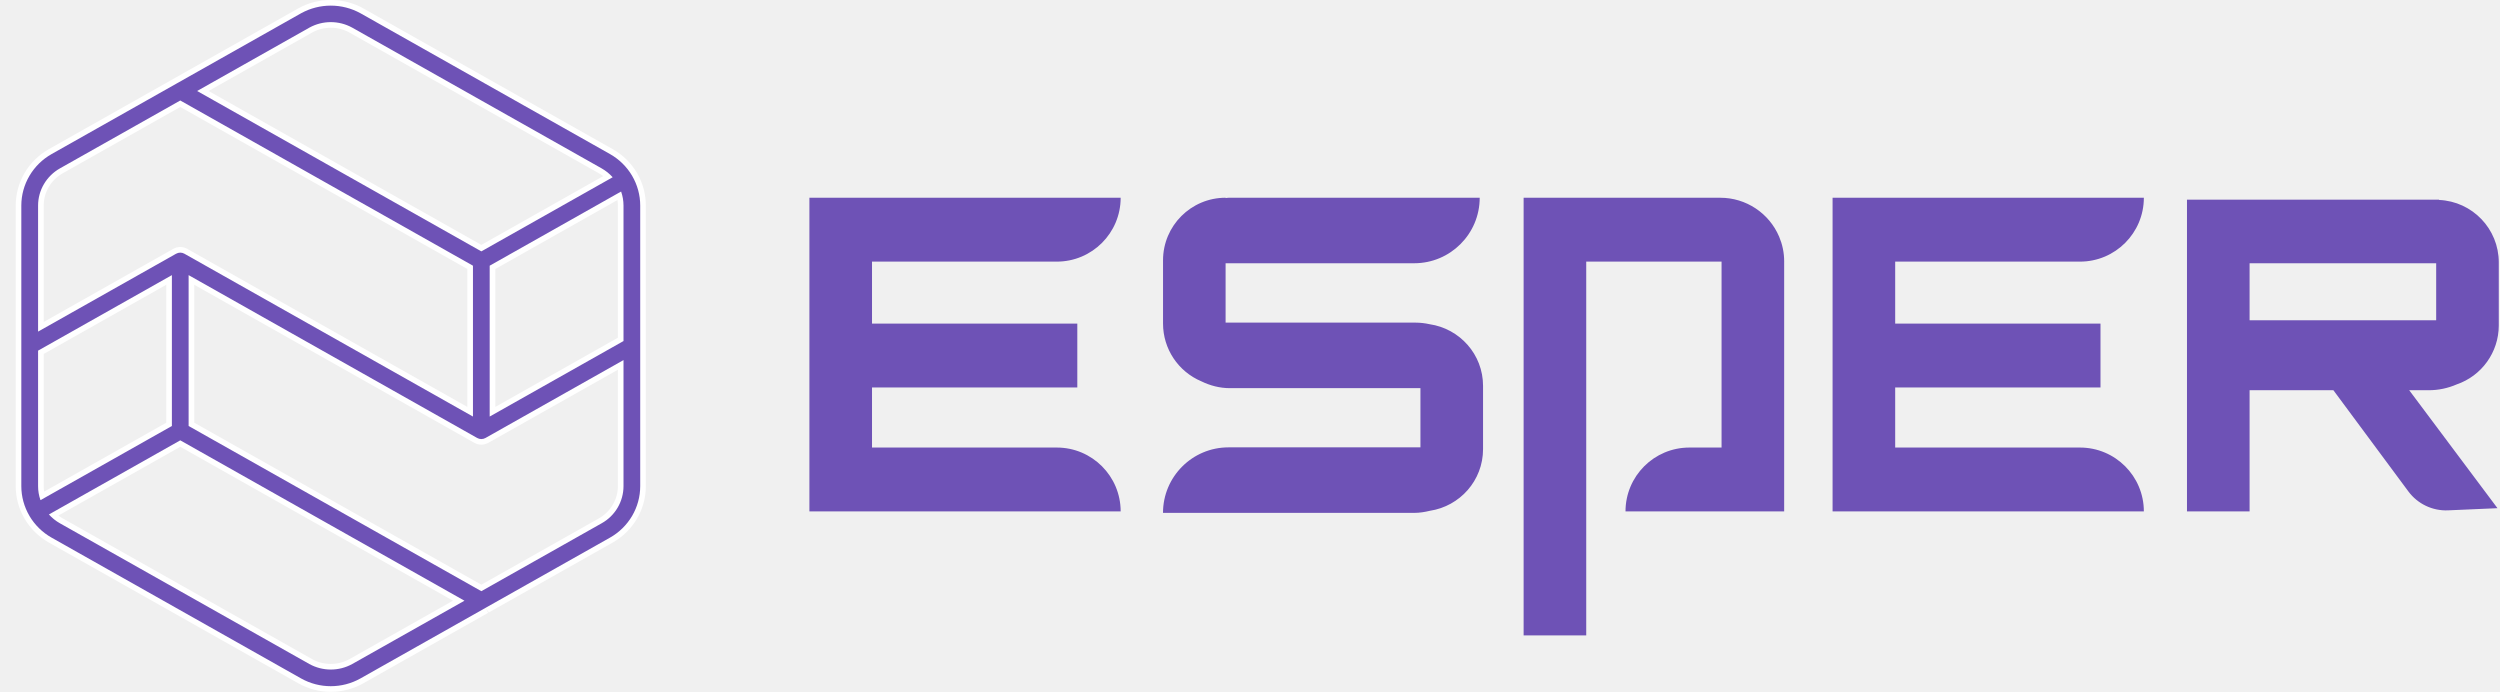
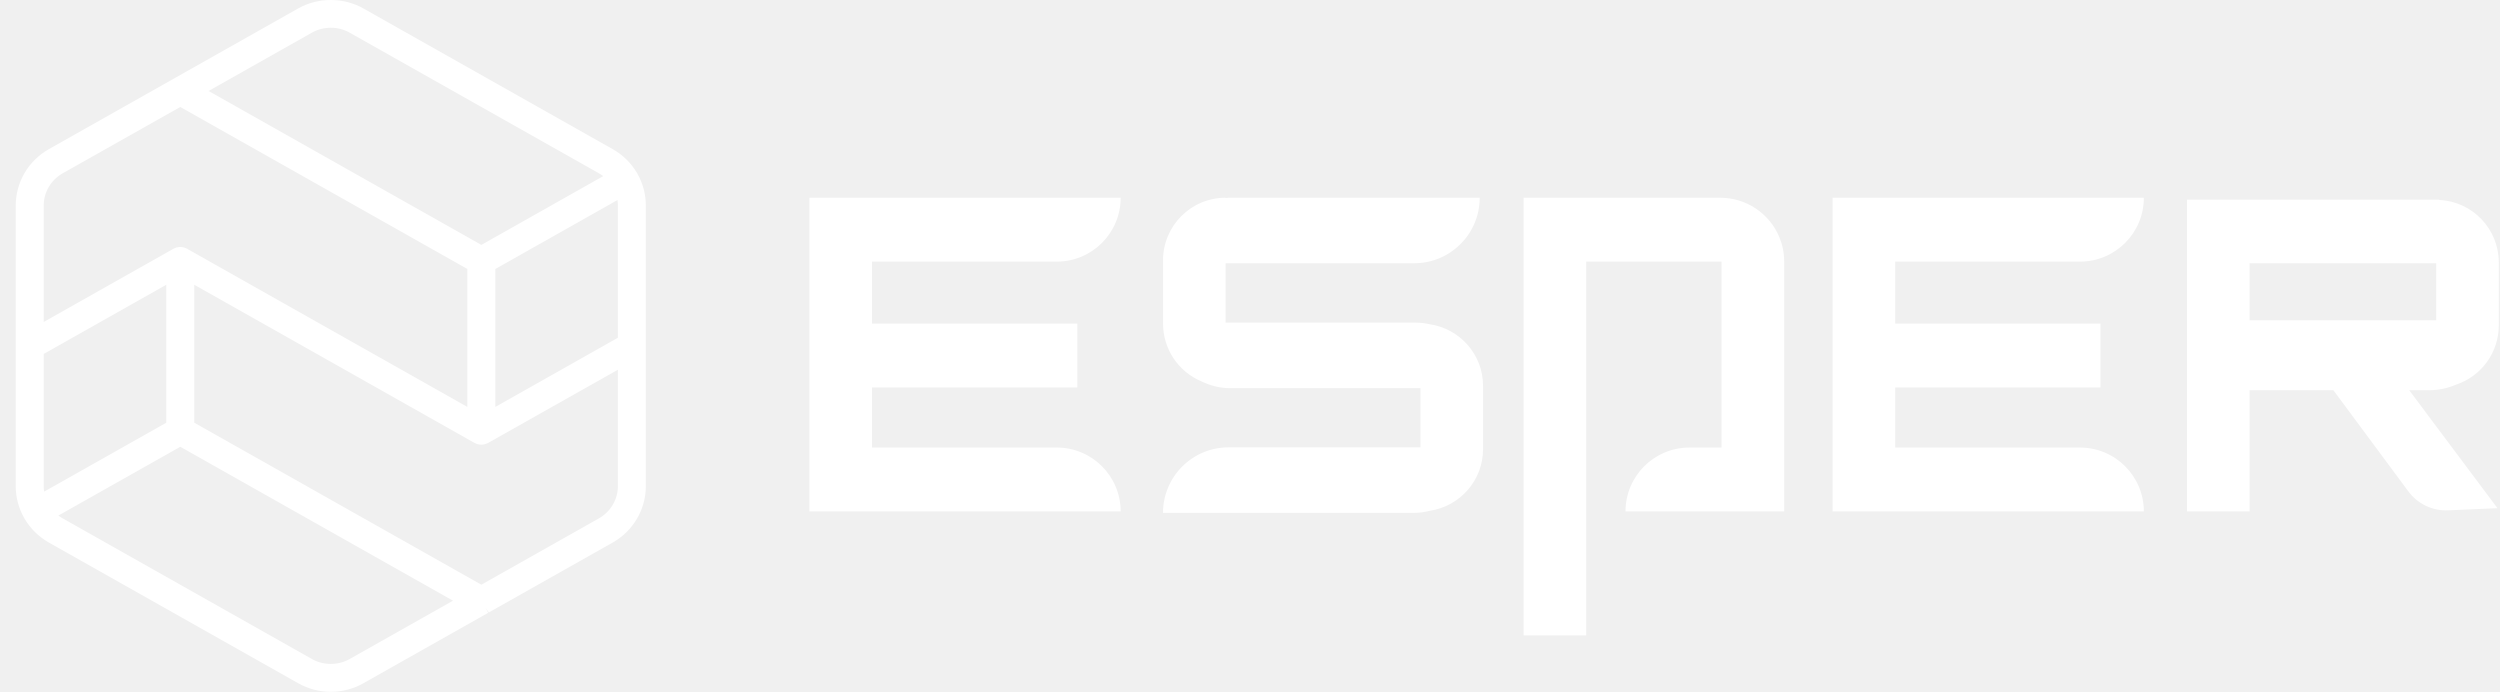
<svg xmlns="http://www.w3.org/2000/svg" width="159" height="44" viewBox="0 0 159 44">
  <g fill="none" fill-rule="evenodd">
-     <path fill="#6E52B6" d="M113.473 16.619c0-.553-.114-1.08-.317-1.56a4.065 4.065 0 0 0-3.745-2.482H96.902V40.41h3.982V16.639h8.607v11.825h-2.047a4.063 4.063 0 0 0-4.062 4.063H113.473V16.639h.001v-.02zM90.918 20.619a4.15 4.15 0 0 0-.884-.1H77.948v-3.776h11.996a4.166 4.166 0 0 0 4.165-4.166H78.135c-.065 0-.123.016-.186.019v-.02a3.981 3.981 0 0 0-3.98 3.983v4.022a3.983 3.983 0 0 0 2.435 3.67c.552.27 1.164.436 1.821.436H90.34v3.765H78.133a4.167 4.167 0 0 0-4.166 4.167h15.977c.343 0 .672-.054.992-.132 1.914-.29 3.386-1.927 3.386-3.922v-4.023c0-2.001-1.48-3.641-3.404-3.923M67.212 16.639a4.062 4.062 0 0 0 4.062-4.062H51.478V32.527h19.796a4.062 4.062 0 0 0-4.062-4.063H55.46v-3.821h13.057V20.58H55.46v-3.942h11.753zM132.287 16.639a4.062 4.062 0 0 0 4.062-4.062h-19.797V32.527h19.797a4.063 4.063 0 0 0-4.062-4.063h-11.753v-3.821h13.057V20.58h-13.057v-3.942h11.753zM143.074 20.369h11.867v-3.626h-11.867v3.626zm12.052-7.652v-.019h-16.034v19.829h3.982v-7.709h5.329l4.771 6.438a2.981 2.981 0 0 0 2.522 1.202l3.144-.137-5.615-7.503h1.248a4.42 4.42 0 0 0 1.758-.364 3.969 3.969 0 0 0 2.691-3.749V16.68a3.972 3.972 0 0 0-3.796-3.963z" />
+     <path fill="#FFF" d="M113.473 16.619c0-.553-.114-1.08-.317-1.56a4.065 4.065 0 0 0-3.745-2.482H96.902V40.41h3.982V16.639h8.607v11.825h-2.047a4.063 4.063 0 0 0-4.062 4.063H113.473V16.639h.001v-.02zM90.918 20.619a4.15 4.15 0 0 0-.884-.1H77.948v-3.776h11.996a4.166 4.166 0 0 0 4.165-4.166H78.135c-.065 0-.123.016-.186.019v-.02a3.981 3.981 0 0 0-3.98 3.983v4.022a3.983 3.983 0 0 0 2.435 3.67c.552.27 1.164.436 1.821.436H90.34v3.765H78.133a4.167 4.167 0 0 0-4.166 4.167h15.977c.343 0 .672-.054.992-.132 1.914-.29 3.386-1.927 3.386-3.922v-4.023c0-2.001-1.48-3.641-3.404-3.923M67.212 16.639a4.062 4.062 0 0 0 4.062-4.062H51.478V32.527h19.796a4.062 4.062 0 0 0-4.062-4.063H55.46v-3.821h13.057V20.58H55.46v-3.942h11.753zM132.287 16.639a4.062 4.062 0 0 0 4.062-4.062h-19.797V32.527h19.797a4.063 4.063 0 0 0-4.062-4.063h-11.753v-3.821h13.057V20.58h-13.057v-3.942h11.753zM143.074 20.369h11.867v-3.626h-11.867v3.626zm12.052-7.652v-.019h-16.034v19.829h3.982v-7.709h5.329l4.771 6.438a2.981 2.981 0 0 0 2.522 1.202l3.144-.137-5.615-7.503h1.248a4.42 4.42 0 0 0 1.758-.364 3.969 3.969 0 0 0 2.691-3.749V16.68a3.972 3.972 0 0 0-3.796-3.963z" />
    <path fill="#FFF" d="M30.613 15.576l7.75-4.374a2.604 2.604 0 0 0-.271-.18L22.226 2.07a2.41 2.41 0 0 0-1.187-.305c-.424 0-.834.105-1.19.305l-6.584 3.716 17.348 9.79zm.89 10.304l7.795-4.4v-8.407c0-.118-.01-.235-.028-.351l-7.767 4.385v8.773zm-1.78 0v-8.773L11.465 6.803l-7.48 4.22c-.366.207-.67.505-.881.864a2.34 2.34 0 0 0-.324 1.186v7.404l8.27-4.667.033-.012a.65.65 0 0 1 .098-.04l.03-.015s.059-.013.072-.014a.919.919 0 0 1 .13-.018l.01-.001.043-.001c.06 0 .123.007.187.02l.07.017.012.005a.98.98 0 0 1 .135.055l.052.018.022.022.032.018.003.004L29.723 25.88zM2.78 30.918c0 .118.009.235.026.35l7.769-4.383V18.11L2.78 22.51v8.408zm27.833 6.27l7.479-4.221c.366-.206.67-.504.88-.863.213-.36.326-.77.326-1.186v-7.404l-8.243 4.65a.815.815 0 0 1-.137.06.865.865 0 0 1-.532.028l-.031-.007-.053-.023a.658.658 0 0 1-.128-.055L12.354 18.11v8.774l18.259 10.303zm-26.9-4.4c.087.066.177.126.272.18L19.85 41.92c.354.199.765.305 1.188.305.424 0 .835-.106 1.189-.305l6.584-3.716-17.346-9.79-7.751 4.374zM21.04 44a4.217 4.217 0 0 1-2.068-.542L3.105 34.504a4.15 4.15 0 0 1-1.537-1.508A4.093 4.093 0 0 1 1 30.918V13.073c0-.73.197-1.448.568-2.08.368-.625.9-1.146 1.537-1.506L18.97.534A4.202 4.202 0 0 1 21.039 0c.733 0 1.448.184 2.066.534L38.97 9.487a4.16 4.16 0 0 1 1.522 1.479l.034.042.009.032c.353.62.54 1.322.54 2.033v17.845a4.09 4.09 0 0 1-.567 2.078 4.164 4.164 0 0 1-1.537 1.508l-7.88 4.447-.215-.29.175.312-7.946 4.485a4.22 4.22 0 0 1-2.067.542z" />
-     <path fill="#6E52B6" d="M39.655 21.69l-4.321 2.438-4.19 2.365v-9.595l8.037-4.536.322-.18c.1.285.152.587.152.891v8.617zm0 9.228a2.707 2.707 0 0 1-1.387 2.361l-7.655 4.32-18.617-10.506v-9.595l18.349 10.355.004.002c.028.016.057.025.086.035.014.005.028.013.04.017.09.023.185.023.274 0 .014-.004.027-.012.04-.017.03-.01.06-.019.088-.035l.003-.002 8.775-4.952v8.017zM22.402 42.232a2.821 2.821 0 0 1-2.727 0L3.809 33.28a2.774 2.774 0 0 1-.698-.56l8.354-4.715L29.54 38.205l-7.138 4.027zM2.422 30.918V22.3l8.51-4.802v9.595L2.575 31.81a2.655 2.655 0 0 1-.153-.892zm0-17.845c0-.48.129-.953.374-1.368a2.75 2.75 0 0 1 1.012-.994l7.657-4.32L30.08 16.898v9.595L11.769 16.16l-.032-.019-.006-.003h-.003l-.002-.002a.566.566 0 0 0-.116-.048l-.01-.002H11.6c-.001-.002-.003 0-.004-.002a.533.533 0 0 0-.127-.017h-.004l-.01.001a.52.52 0 0 0-.111.015l-.013.002-.002.001c-.01.002-.02.007-.027.01a.515.515 0 0 0-.072.03c-.01.003-.02.005-.028.011l-.003.001h-.001L2.422 21.09v-8.017zM19.675 1.758a2.824 2.824 0 0 1 2.727 0l15.866 8.953c.263.15.498.34.698.562l-8.353 4.714-18.076-10.2 7.138-4.029zM40.2 11.176l-.001-.002a3.806 3.806 0 0 0-1.404-1.376L22.929.845a3.914 3.914 0 0 0-3.782 0L11.2 5.33 3.28 9.8a3.803 3.803 0 0 0-1.404 1.377 3.73 3.73 0 0 0-.52 1.897v17.845c0 .665.18 1.32.519 1.895v.002a3.804 3.804 0 0 0 1.405 1.377l15.866 8.954a3.86 3.86 0 0 0 3.782 0l7.948-4.485.016-.009c.008-.005.016-.008.024-.014l7.88-4.446a3.8 3.8 0 0 0 1.404-1.377 3.744 3.744 0 0 0 .518-1.897V13.073c0-.665-.18-1.32-.518-1.897z" />
+     <path fill="#FFF" d="M39.655 21.69l-4.321 2.438-4.19 2.365v-9.595l8.037-4.536.322-.18c.1.285.152.587.152.891v8.617zm0 9.228a2.707 2.707 0 0 1-1.387 2.361l-7.655 4.32-18.617-10.506v-9.595l18.349 10.355.004.002c.028.016.057.025.086.035.014.005.028.013.04.017.09.023.185.023.274 0 .014-.004.027-.012.04-.017.03-.01.06-.019.088-.035l.003-.002 8.775-4.952v8.017zM22.402 42.232a2.821 2.821 0 0 1-2.727 0L3.809 33.28a2.774 2.774 0 0 1-.698-.56l8.354-4.715L29.54 38.205l-7.138 4.027zM2.422 30.918V22.3l8.51-4.802v9.595L2.575 31.81a2.655 2.655 0 0 1-.153-.892zm0-17.845c0-.48.129-.953.374-1.368a2.75 2.75 0 0 1 1.012-.994l7.657-4.32L30.08 16.898v9.595L11.769 16.16l-.032-.019-.006-.003h-.003l-.002-.002a.566.566 0 0 0-.116-.048l-.01-.002H11.6c-.001-.002-.003 0-.004-.002a.533.533 0 0 0-.127-.017h-.004l-.01.001a.52.52 0 0 0-.111.015l-.013.002-.002.001c-.01.002-.02.007-.027.01a.515.515 0 0 0-.072.03c-.01.003-.02.005-.028.011l-.003.001h-.001L2.422 21.09v-8.017zM19.675 1.758a2.824 2.824 0 0 1 2.727 0l15.866 8.953c.263.15.498.34.698.562l-8.353 4.714-18.076-10.2 7.138-4.029zM40.2 11.176l-.001-.002a3.806 3.806 0 0 0-1.404-1.376L22.929.845a3.914 3.914 0 0 0-3.782 0L11.2 5.33 3.28 9.8a3.803 3.803 0 0 0-1.404 1.377 3.73 3.73 0 0 0-.52 1.897v17.845c0 .665.18 1.32.519 1.895v.002a3.804 3.804 0 0 0 1.405 1.377l15.866 8.954a3.86 3.86 0 0 0 3.782 0l7.948-4.485.016-.009c.008-.005.016-.008.024-.014l7.88-4.446a3.8 3.8 0 0 0 1.404-1.377 3.744 3.744 0 0 0 .518-1.897V13.073c0-.665-.18-1.32-.518-1.897z" />
  </g>
</svg>
